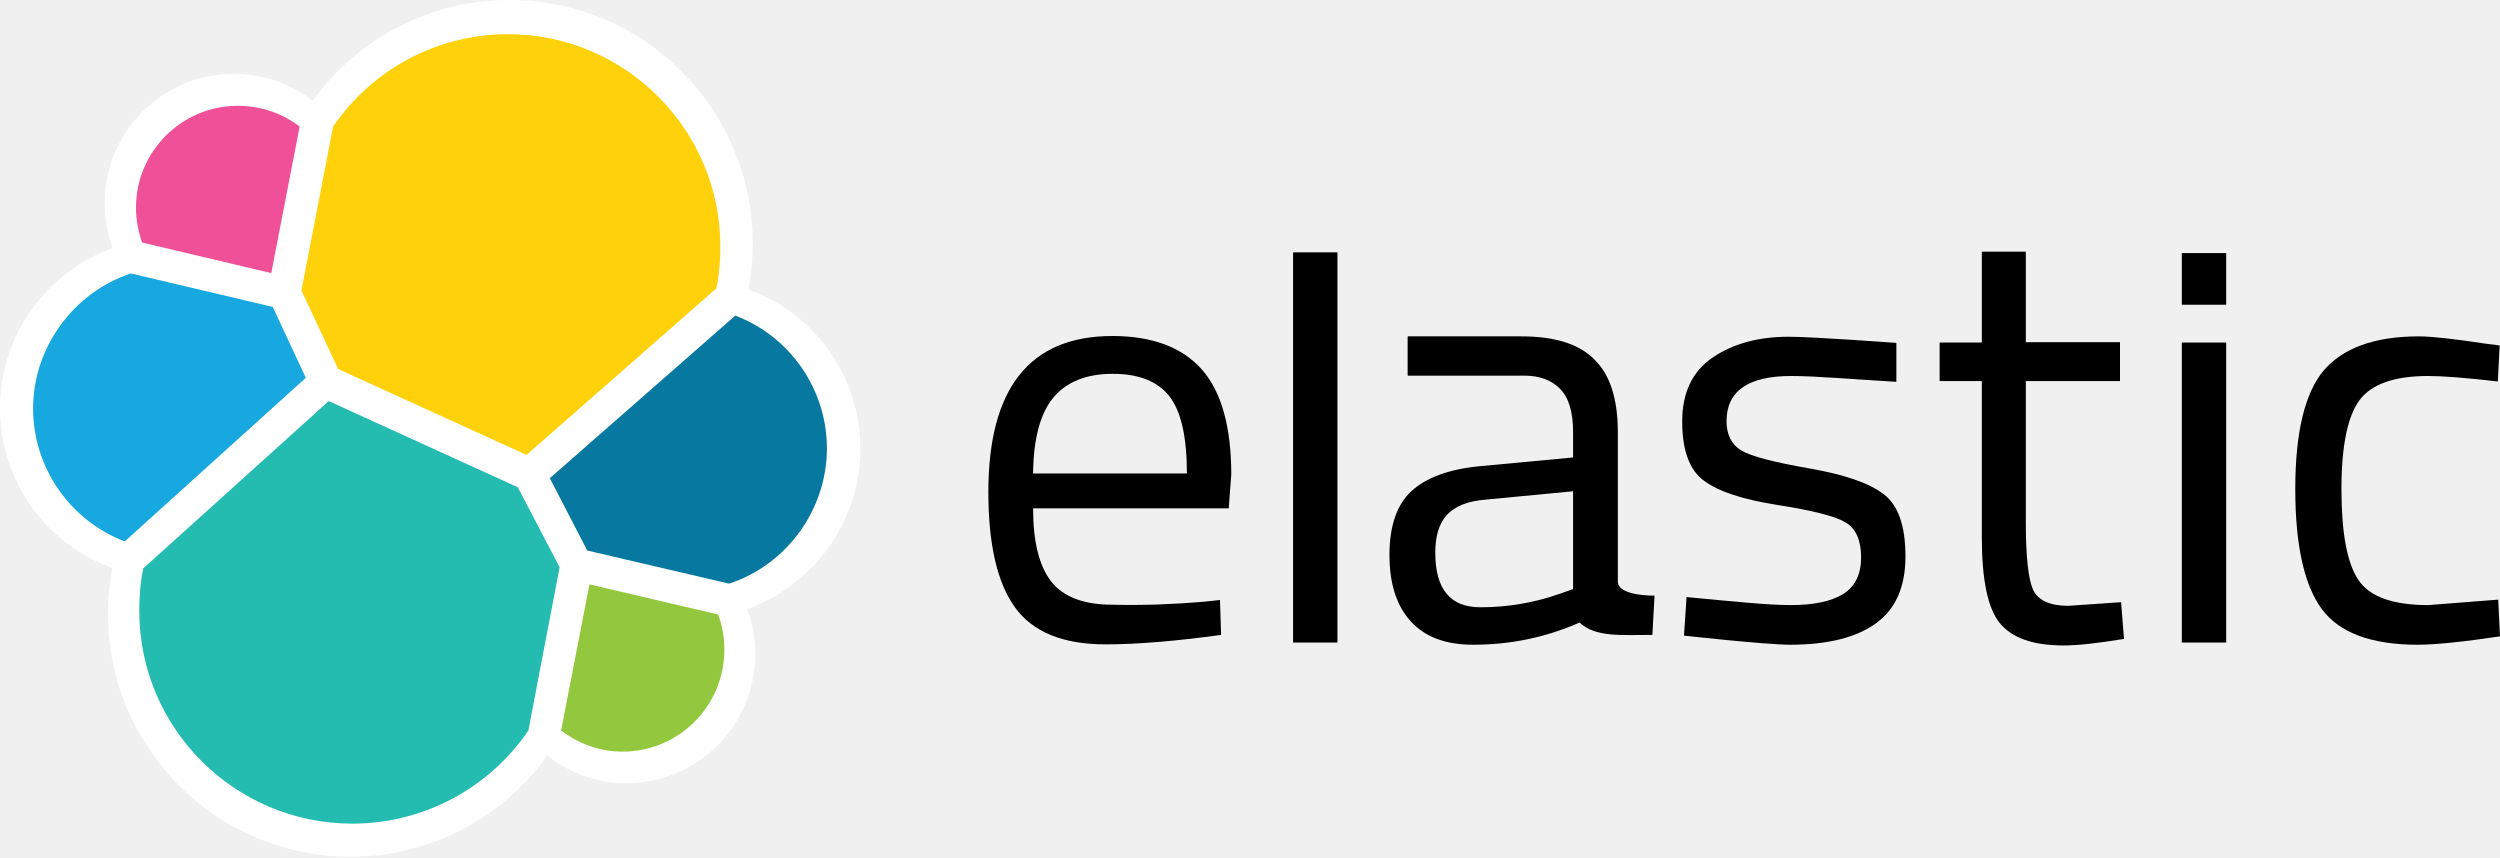
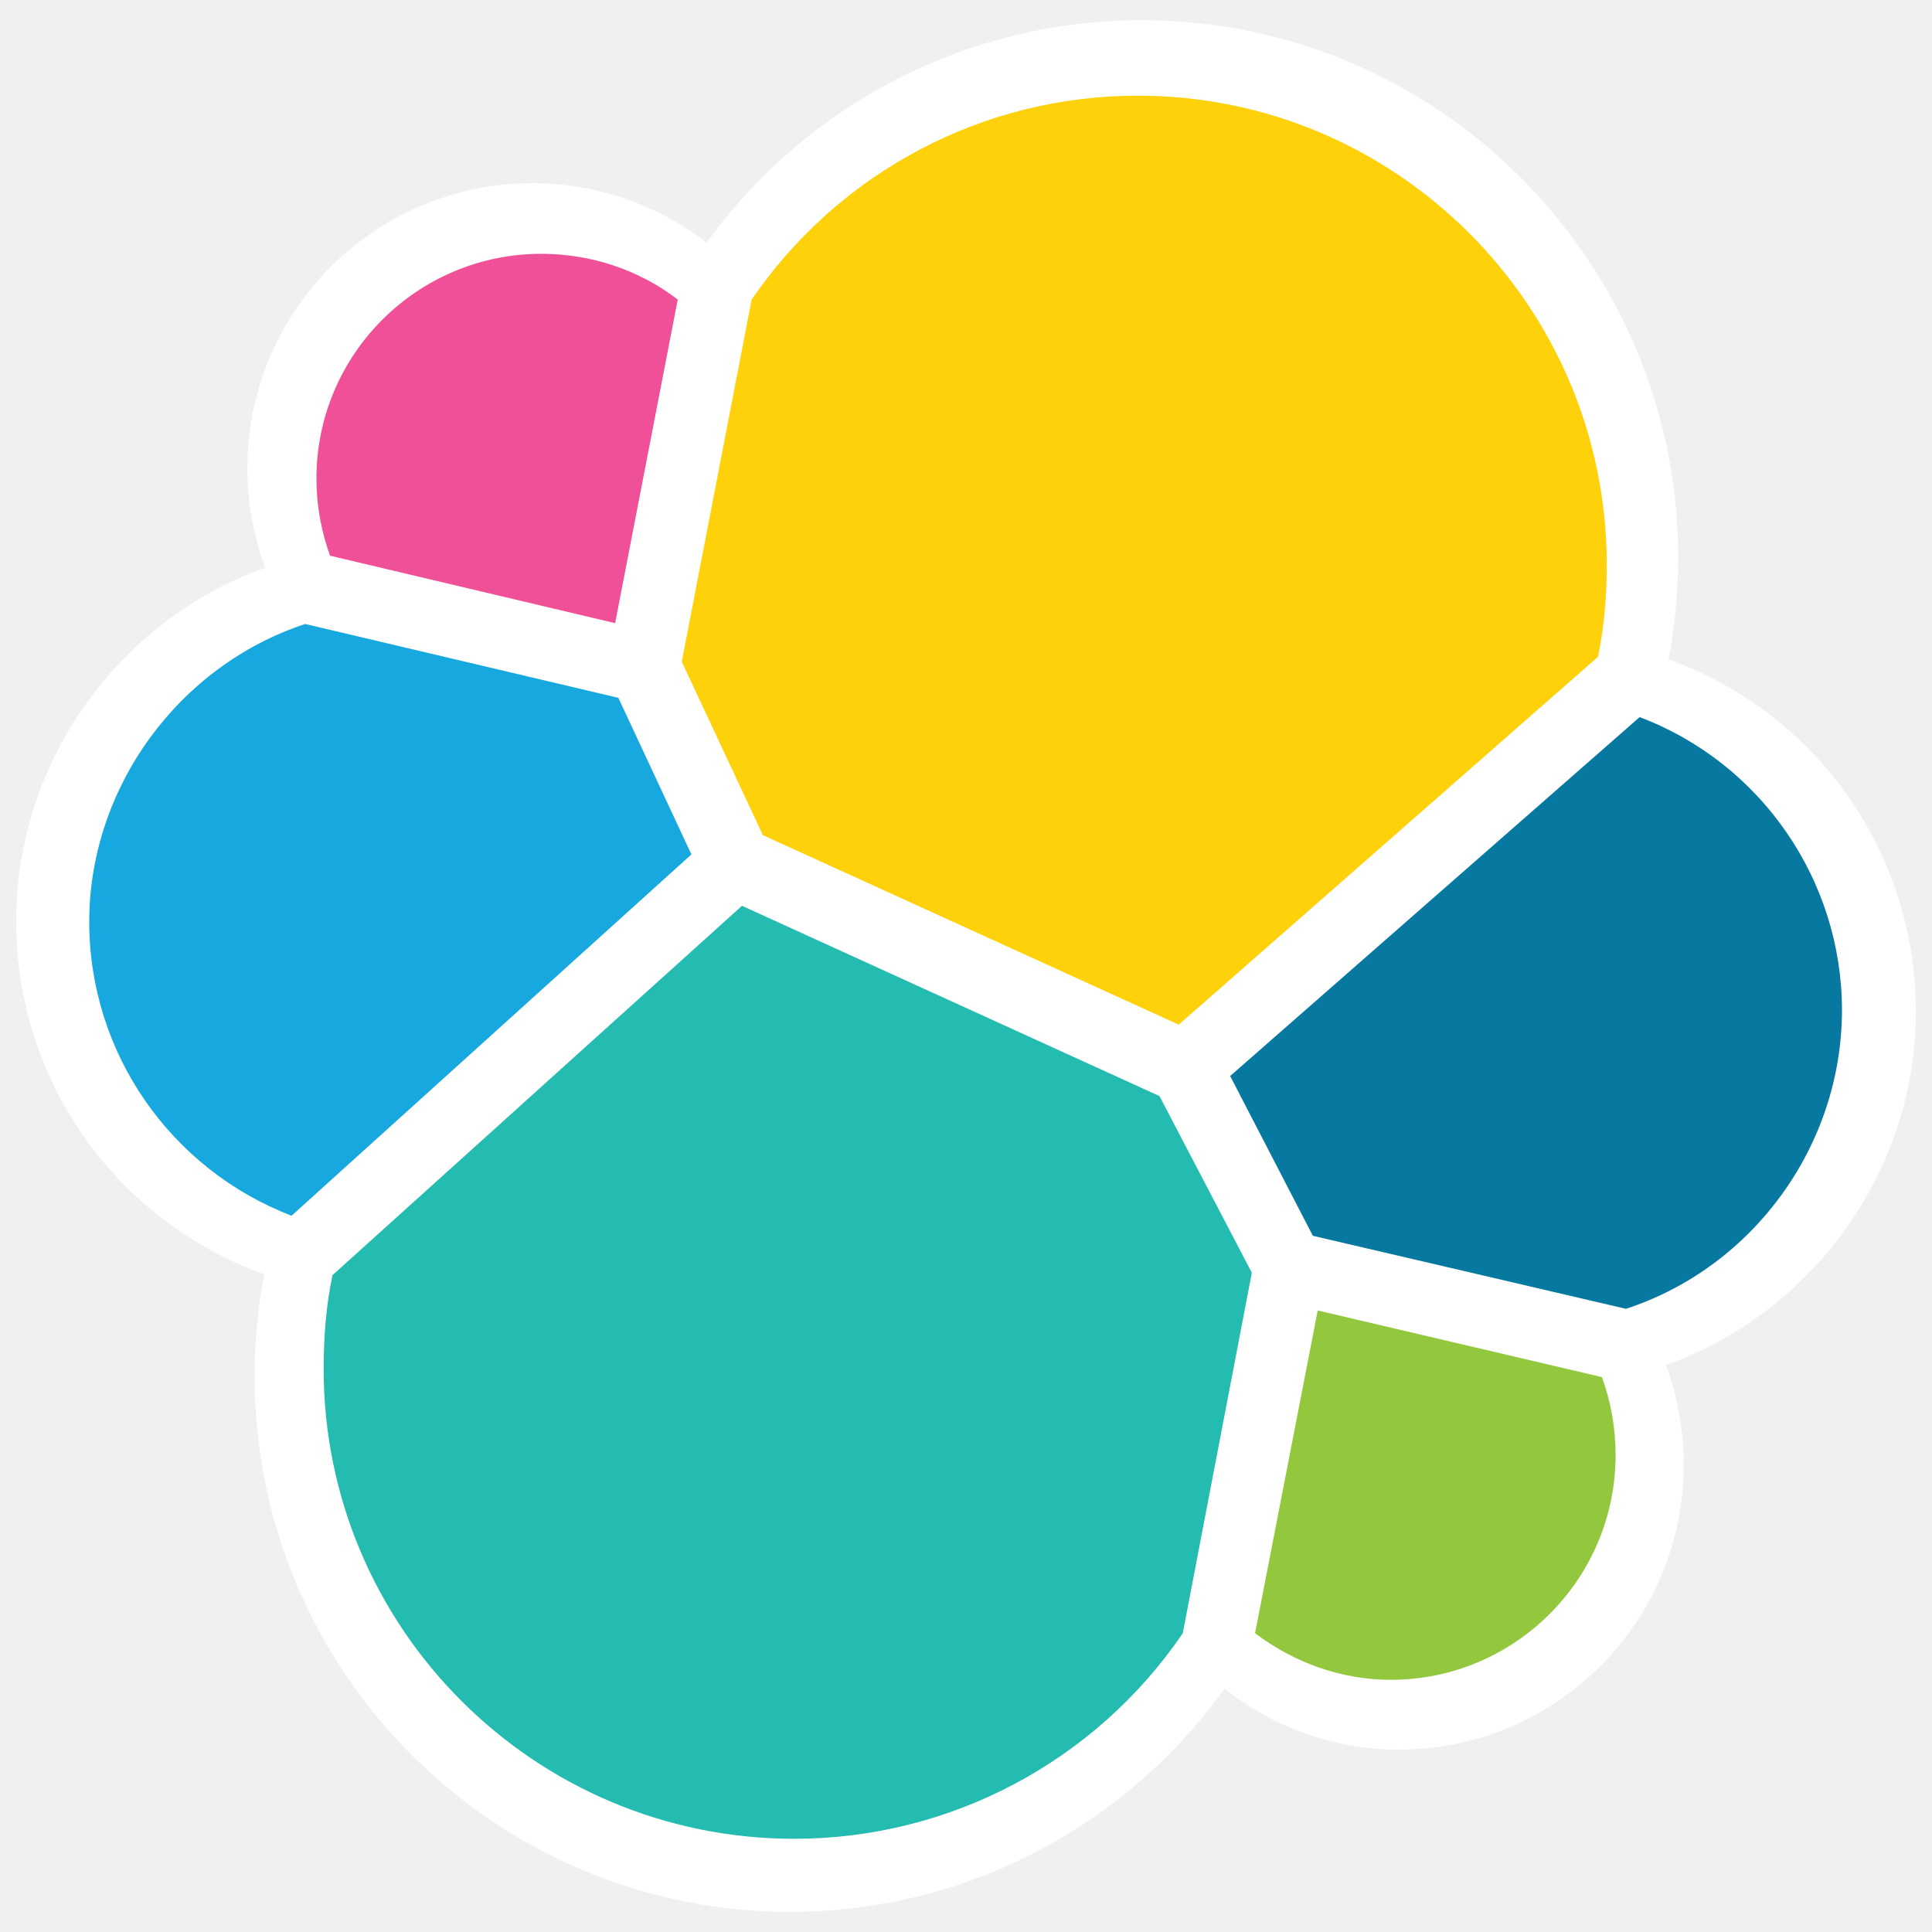
- <svg xmlns="http://www.w3.org/2000/svg" version="1.1" id="Layer_1" x="0px" y="0px" viewBox="0 0 687.5 235.7" style="enable-background:new 0 0 687.5 235.7;" xml:space="preserve">
-   <style type="text/css">
- 	.st0{fill:#FFFFFF;}
- 	.st1{fill:#FED10A;}
- 	.st2{fill:#24BBB1;}
- 	.st3{fill:#EF5098;}
- 	.st4{fill:#17A8E0;}
- 	.st5{fill:#93C83E;}
- 	.st6{fill:#0779A1;}
- </style>
+ <svg xmlns="http://www.w3.org/2000/svg" version="1.1" id="Layer_1" x="0px" y="0px" width="70px" height="70px" viewBox="-1.171 64.985 70 70" enable-background="new -1.171 64.985 70 70" xml:space="preserve">
  <g>
-     <g>
-       <path class="st0" d="M236.6,123.5c0-19.8-12.3-37.2-30.8-43.9c0.8-4.2,1.2-8.4,1.2-12.7C207,30,177,0,140.2,0    C118.6,0,98.6,10.3,86,27.7c-6.2-4.8-13.8-7.4-21.7-7.4c-19.6,0-35.5,15.9-35.5,35.5c0,4.3,0.8,8.5,2.2,12.4    C12.6,74.8,0,92.5,0,112.2c0,19.9,12.4,37.3,30.9,44c-0.8,4.1-1.2,8.4-1.2,12.7c0,36.8,29.9,66.7,66.7,66.7    c21.6,0,41.6-10.4,54.1-27.8c6.2,4.9,13.8,7.6,21.7,7.6c19.6,0,35.5-15.9,35.5-35.5c0-4.3-0.8-8.5-2.2-12.4    C223.9,160.9,236.6,143.2,236.6,123.5" />
-       <path class="st1" d="M93,101.5l51.8,23.6L197,79.3c0.8-3.8,1.1-7.5,1.1-11.5c0-32.2-26.2-58.4-58.4-58.4    c-19.3,0-37.2,9.5-48.1,25.4l-8.7,45.1L93,101.5z" />
-       <path class="st2" d="M39.4,156.3c-0.8,3.8-1.1,7.7-1.1,11.7c0,32.3,26.3,58.5,58.6,58.5c19.4,0,37.5-9.6,48.4-25.6l8.6-44.9    l-11.5-22l-52-23.7L39.4,156.3z" />
-       <path class="st3" d="M39.1,66.7l35.5,8.4l7.8-40.3c-4.8-3.7-10.8-5.7-17-5.7c-15.4,0-28,12.5-28,28C37.4,60.4,38,63.7,39.1,66.7" />
-       <path class="st4" d="M36,75.2C20.2,80.4,9.1,95.6,9.1,112.3c0,16.3,10.1,30.8,25.2,36.6l49.8-45L75,84.4L36,75.2z" />
-       <path class="st5" d="M154.3,200.9c4.9,3.7,10.8,5.8,16.9,5.8c15.4,0,28-12.5,28-28c0-3.4-0.6-6.7-1.7-9.7l-35.4-8.3L154.3,200.9z" />
-       <path class="st6" d="M161.5,151.4l39,9.1c15.9-5.2,26.9-20.4,26.9-37.2c0-16.2-10.1-30.8-25.2-36.5l-51,44.7L161.5,151.4z" />
-     </g>
-     <g>
-       <path d="M330.8,165.5l4.7-0.5l0.3,9.6c-12.4,1.7-23,2.6-31.8,2.6c-11.7,0-20-3.4-24.9-10.2c-4.9-6.8-7.3-17.4-7.3-31.7    c0-28.6,11.4-42.9,34.1-42.9c11,0,19.2,3.1,24.6,9.2c5.4,6.1,8.1,15.8,8.1,28.9l-0.7,9.3h-53.8c0,9,1.6,15.7,4.9,20    c3.3,4.3,8.9,6.5,17,6.5C314.2,166.5,322.4,166.2,330.8,165.5z M326.4,130.2c0-10-1.6-17.1-4.8-21.2c-3.2-4.1-8.4-6.2-15.6-6.2    c-7.2,0-12.7,2.2-16.3,6.5c-3.6,4.3-5.5,11.3-5.6,20.9H326.4z" />
-       <path d="M355.6,176.7V69.4h12.2v107.3H355.6z" />
-       <path d="M444.9,118.8v41.1c0,4.1,10.1,3.9,10.1,3.9l-0.6,10.8c-8.6,0-15.7,0.7-20-3.4c-9.8,4.3-19.5,6.1-29.3,6.1    c-7.5,0-13.2-2.1-17.1-6.4c-3.9-4.2-5.9-10.3-5.9-18.3c0-7.9,2-13.8,6-17.5c4-3.7,10.3-6.1,18.9-6.9l25.6-2.4v-7    c0-5.5-1.2-9.5-3.6-11.9c-2.4-2.4-5.7-3.6-9.8-3.6l-32.1,0V92.5h31.3c9.2,0,15.9,2.1,20.1,6.4    C442.8,103.1,444.9,109.8,444.9,118.8z M394.7,152c0,10,4.1,15,12.4,15c7.4,0,14.7-1.2,21.8-3.7l3.7-1.3v-26.9l-24.1,2.3    c-4.9,0.4-8.4,1.8-10.6,4.2C395.7,144,394.7,147.5,394.7,152z" />
-       <path d="M492.6,103.4c-11.8,0-17.8,4.1-17.8,12.4c0,3.8,1.4,6.5,4.1,8.1c2.7,1.6,8.9,3.2,18.6,4.9c9.7,1.7,16.5,4,20.5,7.1    c4,3,6,8.7,6,17.1c0,8.4-2.7,14.5-8.1,18.4c-5.4,3.9-13.2,5.9-23.6,5.9c-6.7,0-29.2-2.5-29.2-2.5l0.7-10.6    c12.9,1.2,22.3,2.2,28.6,2.2c6.3,0,11.1-1,14.4-3c3.3-2,5-5.4,5-10.1c0-4.7-1.4-7.9-4.2-9.6c-2.8-1.7-9-3.3-18.6-4.8    c-9.6-1.5-16.4-3.7-20.4-6.7c-4-2.9-6-8.4-6-16.3c0-7.9,2.8-13.8,8.4-17.6c5.6-3.8,12.6-5.7,20.9-5.7c6.6,0,29.6,1.7,29.6,1.7    v10.7C509.4,104.3,499.5,103.4,492.6,103.4z" />
-       <path d="M583,104.8h-25.9v39c0,9.3,0.7,15.5,2,18.4c1.4,2.9,4.6,4.4,9.7,4.4l14.5-1l0.8,10.1c-7.3,1.2-12.8,1.8-16.6,1.8    c-8.5,0-14.3-2.1-17.6-6.2c-3.3-4.1-4.9-12-4.9-23.6v-42.9h-11.6V94.2H545V69.2h12.1v24.9H583V104.8z" />
-       <path d="M600,83.7V69.6h12.2v14.2H600z M600,176.7V94.2h12.2v82.5H600z" />
-       <path d="M665.2,92.5c3.6,0,9.7,0.7,18.3,2l3.9,0.5l-0.5,9.9c-8.7-1-15.1-1.5-19.2-1.5c-9.2,0-15.5,2.2-18.8,6.6    c-3.3,4.4-5,12.6-5,24.5c0,11.9,1.5,20.2,4.6,24.9c3.1,4.7,9.5,7,19.3,7l19.2-1.5l0.5,10.1c-10.1,1.5-17.7,2.3-22.7,2.3    c-12.7,0-21.5-3.3-26.3-9.8c-4.8-6.5-7.3-17.5-7.3-33c0-15.5,2.6-26.4,7.8-32.6C644.3,95.7,653,92.5,665.2,92.5z" />
-     </g>
+     <path fill="#FFFFFF" d="M68.244,101.643c0-5.759-3.578-10.821-8.96-12.77c0.233-1.222,0.349-2.443,0.349-3.694       c0-10.734-8.728-19.462-19.433-19.462c-6.284,0-12.102,2.997-15.768,8.058c-1.804-1.396-4.015-2.152-6.313-2.152       c-5.702,0-10.327,4.625-10.327,10.327c0,1.251,0.232,2.473,0.64,3.607c-5.353,1.92-9.018,7.069-9.018,12.8       c0,5.788,3.607,10.851,8.989,12.8c-0.233,1.193-0.349,2.443-0.349,3.695c0,10.705,8.698,19.402,19.403,19.402       c6.284,0,12.102-3.025,15.738-8.086c1.804,1.424,4.015,2.209,6.313,2.209c5.702,0,10.327-4.625,10.327-10.326       c0-1.252-0.233-2.473-0.64-3.607C64.549,112.523,68.244,107.375,68.244,101.643" />
+     <path fill="#FED10A" d="M26.469,95.244l15.069,6.866l15.186-13.324c0.233-1.105,0.32-2.182,0.32-3.346       c0-9.367-7.622-16.989-16.989-16.989c-5.615,0-10.822,2.763-13.993,7.389l-2.531,13.12L26.469,95.244z" />
+     <path fill="#24BBB1" d="M10.876,111.186c-0.233,1.105-0.32,2.24-0.32,3.402c0,9.396,7.651,17.02,17.047,17.02       c5.644,0,10.909-2.793,14.08-7.447l2.502-13.063l-3.346-6.4l-15.127-6.894L10.876,111.186z" />
+     <path fill="#EF5098" d="M10.789,85.12l10.327,2.443l2.269-11.724c-1.396-1.076-3.142-1.658-4.945-1.658       c-4.48,0-8.146,3.637-8.146,8.146C10.294,83.287,10.469,84.247,10.789,85.12" />
+     <path fill="#17A8E0" d="M9.887,87.593c-4.596,1.513-7.825,5.935-7.825,10.792c0,4.742,2.938,8.96,7.331,10.648L23.88,95.942       l-2.647-5.673L9.887,87.593z" />
+     <path fill="#93C83E" d="M44.302,124.16c1.425,1.076,3.142,1.688,4.917,1.688c4.48,0,8.146-3.637,8.146-8.146       c0-0.988-0.175-1.949-0.495-2.822l-10.298-2.414L44.302,124.16z" />
+     <path fill="#0779A1" d="M46.396,109.76l11.345,2.646c4.625-1.512,7.826-5.934,7.826-10.82c0-4.713-2.938-8.96-7.331-10.619       L43.4,103.971L46.396,109.76z" />
  </g>
</svg>
